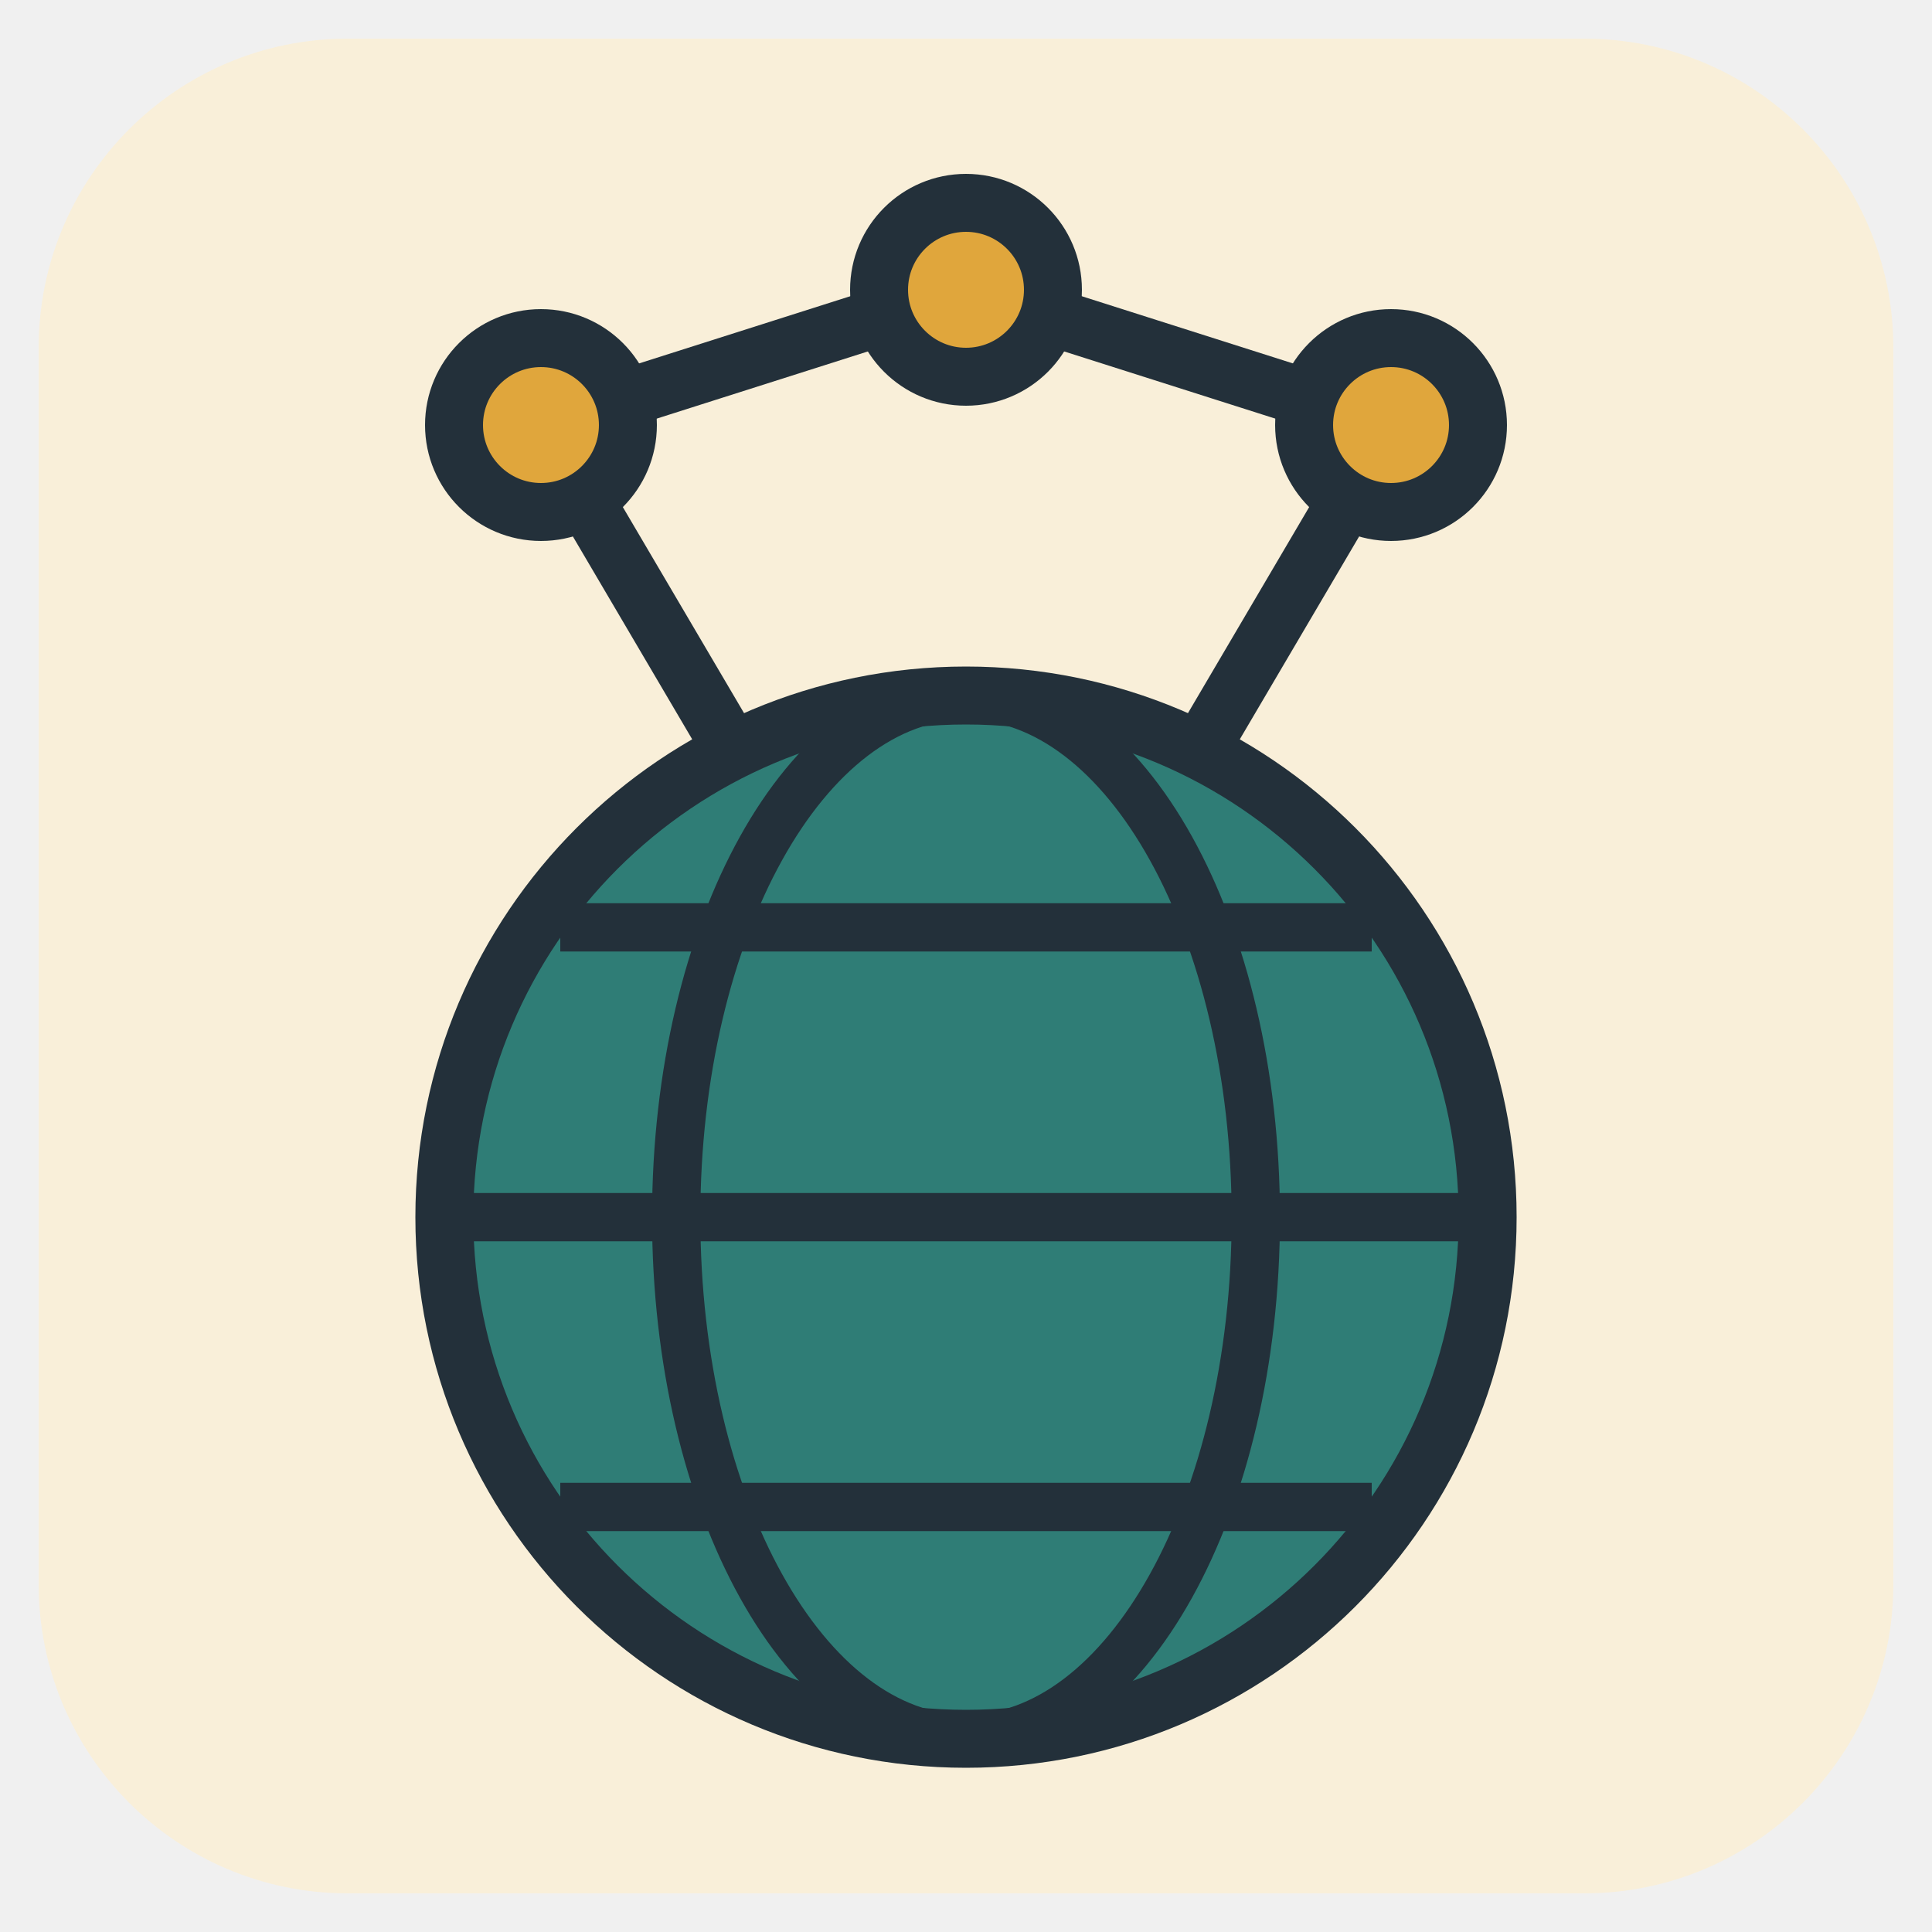
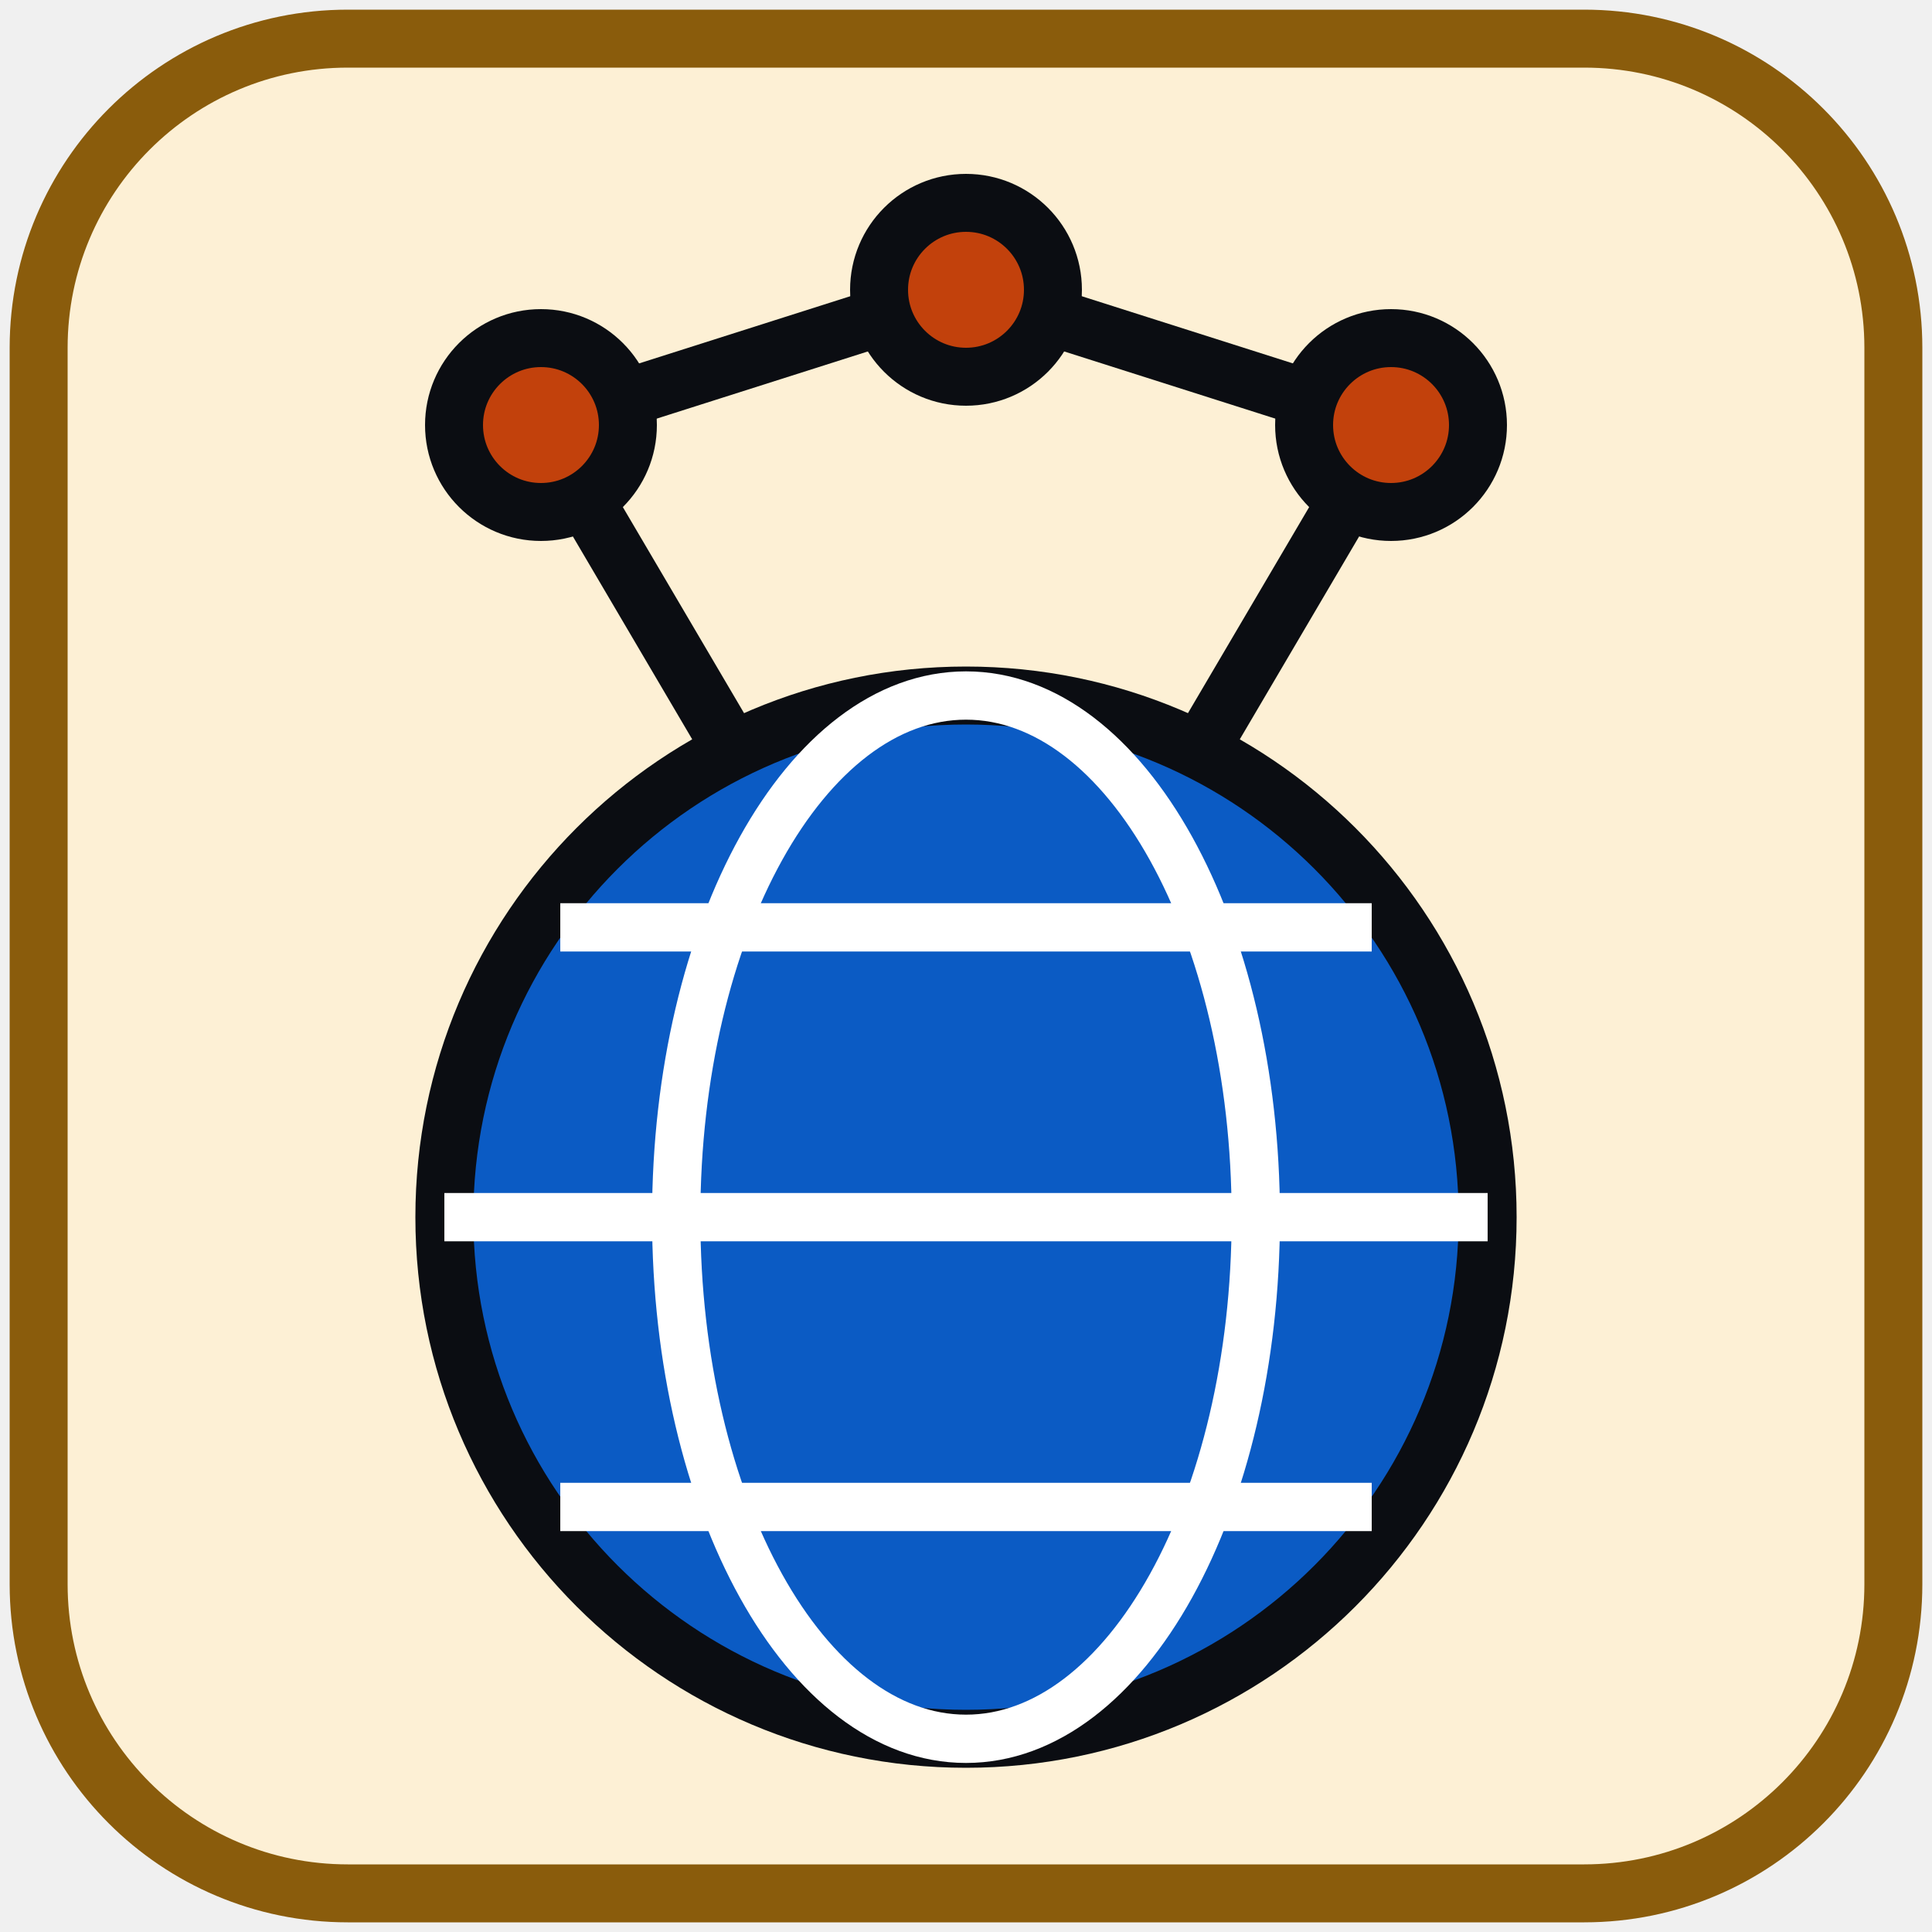
<svg xmlns="http://www.w3.org/2000/svg" viewBox="0 0 200 200" aria-hidden="true" focusable="false">
-   <rect x="4" y="4" width="192" height="192" rx="32" fill="#f9efd9" />
-   <g fill="none" stroke="#23303a" stroke-width="6" stroke-linecap="round" stroke-linejoin="round">
+   <rect x="4" y="4" width="192" height="192" rx="32" fill="#fdf0d5" stroke="#8a5c0c" stroke-width="6" />
+   <g fill="none" stroke="#0b0d12" stroke-width="6" stroke-linecap="round" stroke-linejoin="round">
    <path d="M56 44 100 30l44 14" />
    <path d="M56 44 76 78" />
    <path d="M144 44 124 78" />
  </g>
-   <circle cx="56" cy="44" r="9" fill="#e0a63c" stroke="#23303a" stroke-width="6" />
-   <circle cx="100" cy="30" r="9" fill="#e0a63c" stroke="#23303a" stroke-width="6" />
-   <circle cx="144" cy="44" r="9" fill="#e0a63c" stroke="#23303a" stroke-width="6" />
-   <circle cx="100" cy="126" r="54" fill="#2f7d76" stroke="#23303a" stroke-width="6" />
-   <g fill="none" stroke="#23303a" stroke-width="5">
+   <circle cx="56" cy="44" r="9" fill="#c2410c" stroke="#0b0d12" stroke-width="6" />
+   <circle cx="100" cy="30" r="9" fill="#c2410c" stroke="#0b0d12" stroke-width="6" />
+   <circle cx="144" cy="44" r="9" fill="#c2410c" stroke="#0b0d12" stroke-width="6" />
+   <circle cx="100" cy="126" r="54" fill="#0b5bc4" stroke="#0b0d12" stroke-width="6" />
+   <g fill="none" stroke="#ffffff" stroke-width="5">
    <ellipse cx="100" cy="126" rx="30" ry="54" />
    <path d="M46 126h108" />
    <path d="M58 96h84" />
    <path d="M58 156h84" />
  </g>
</svg>
